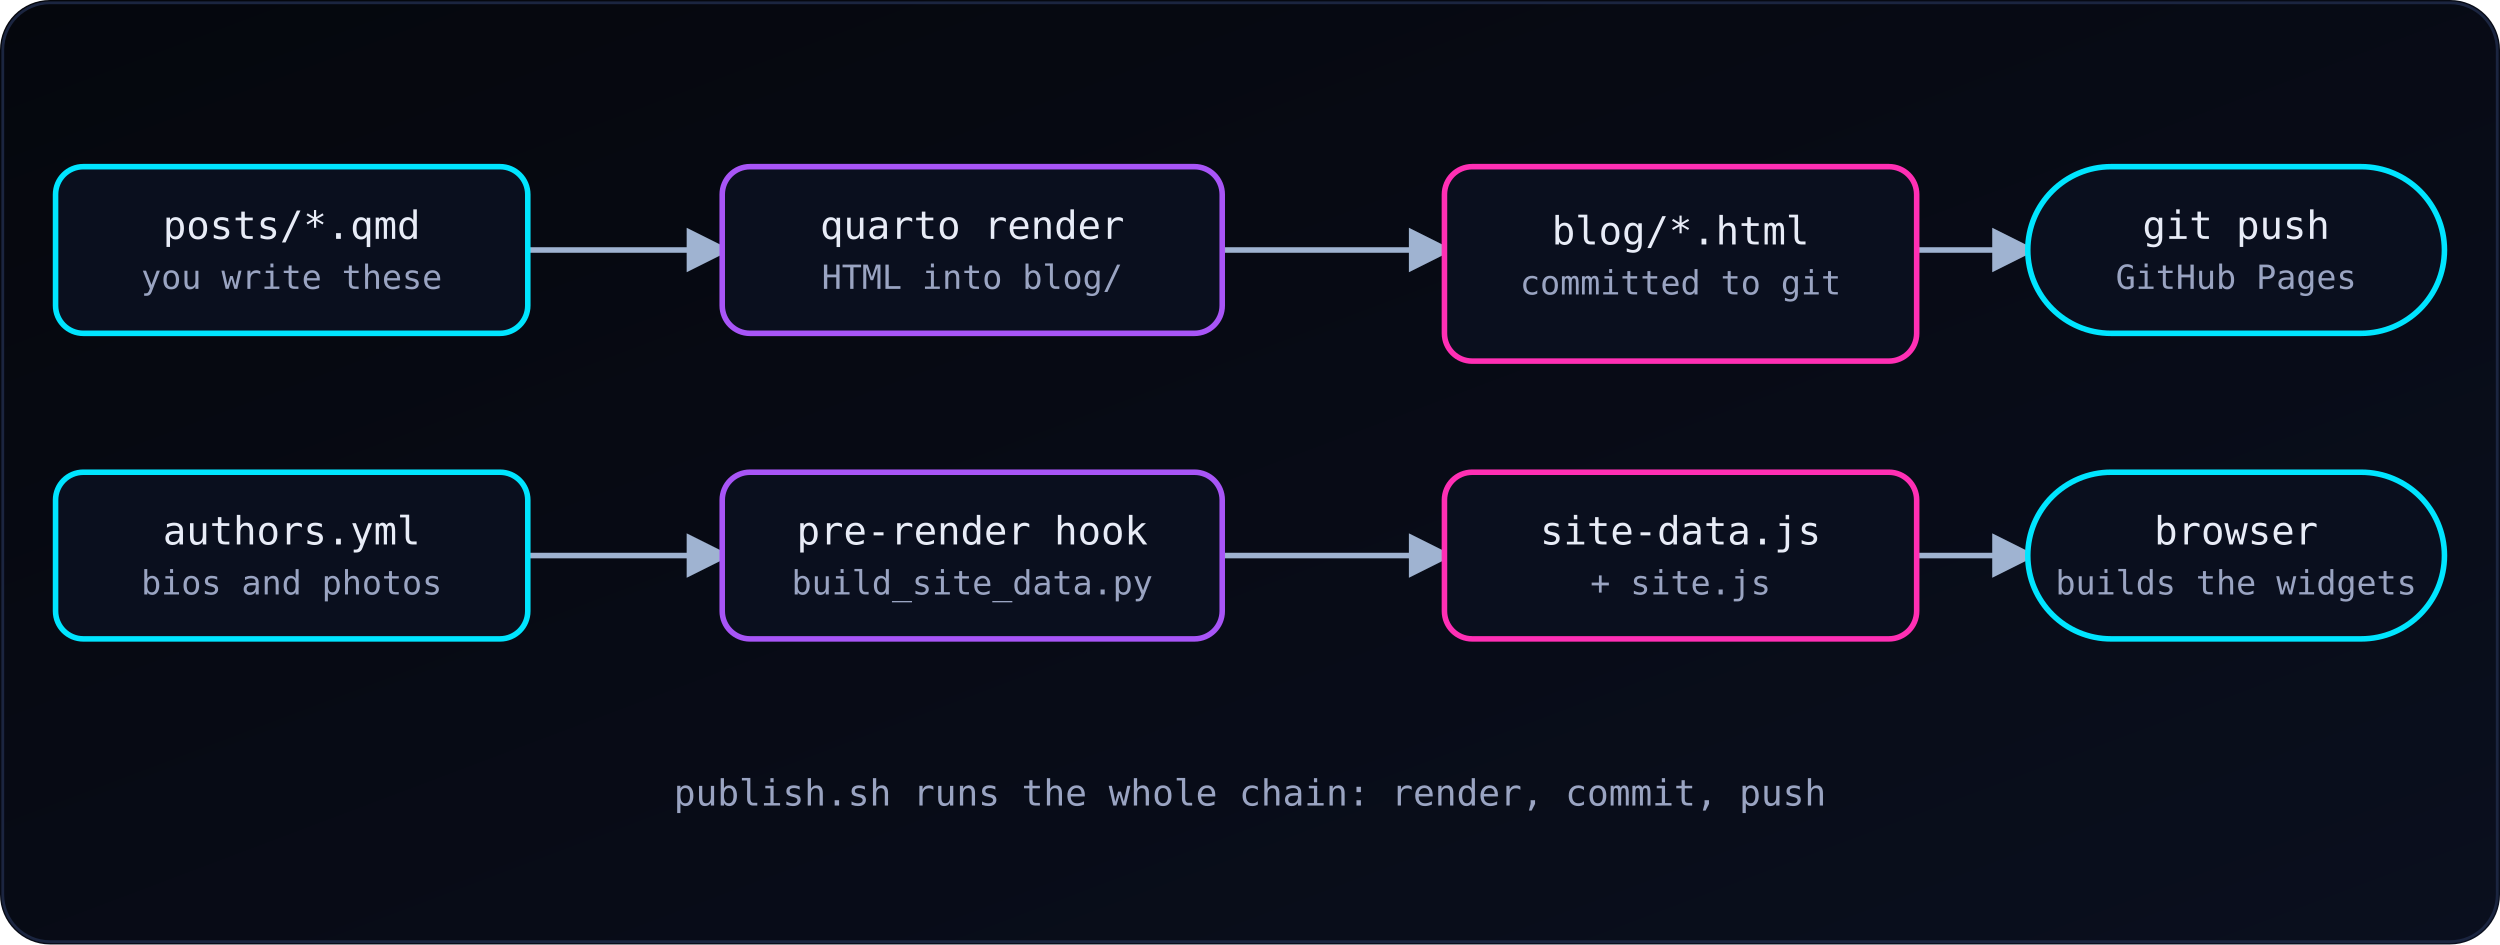
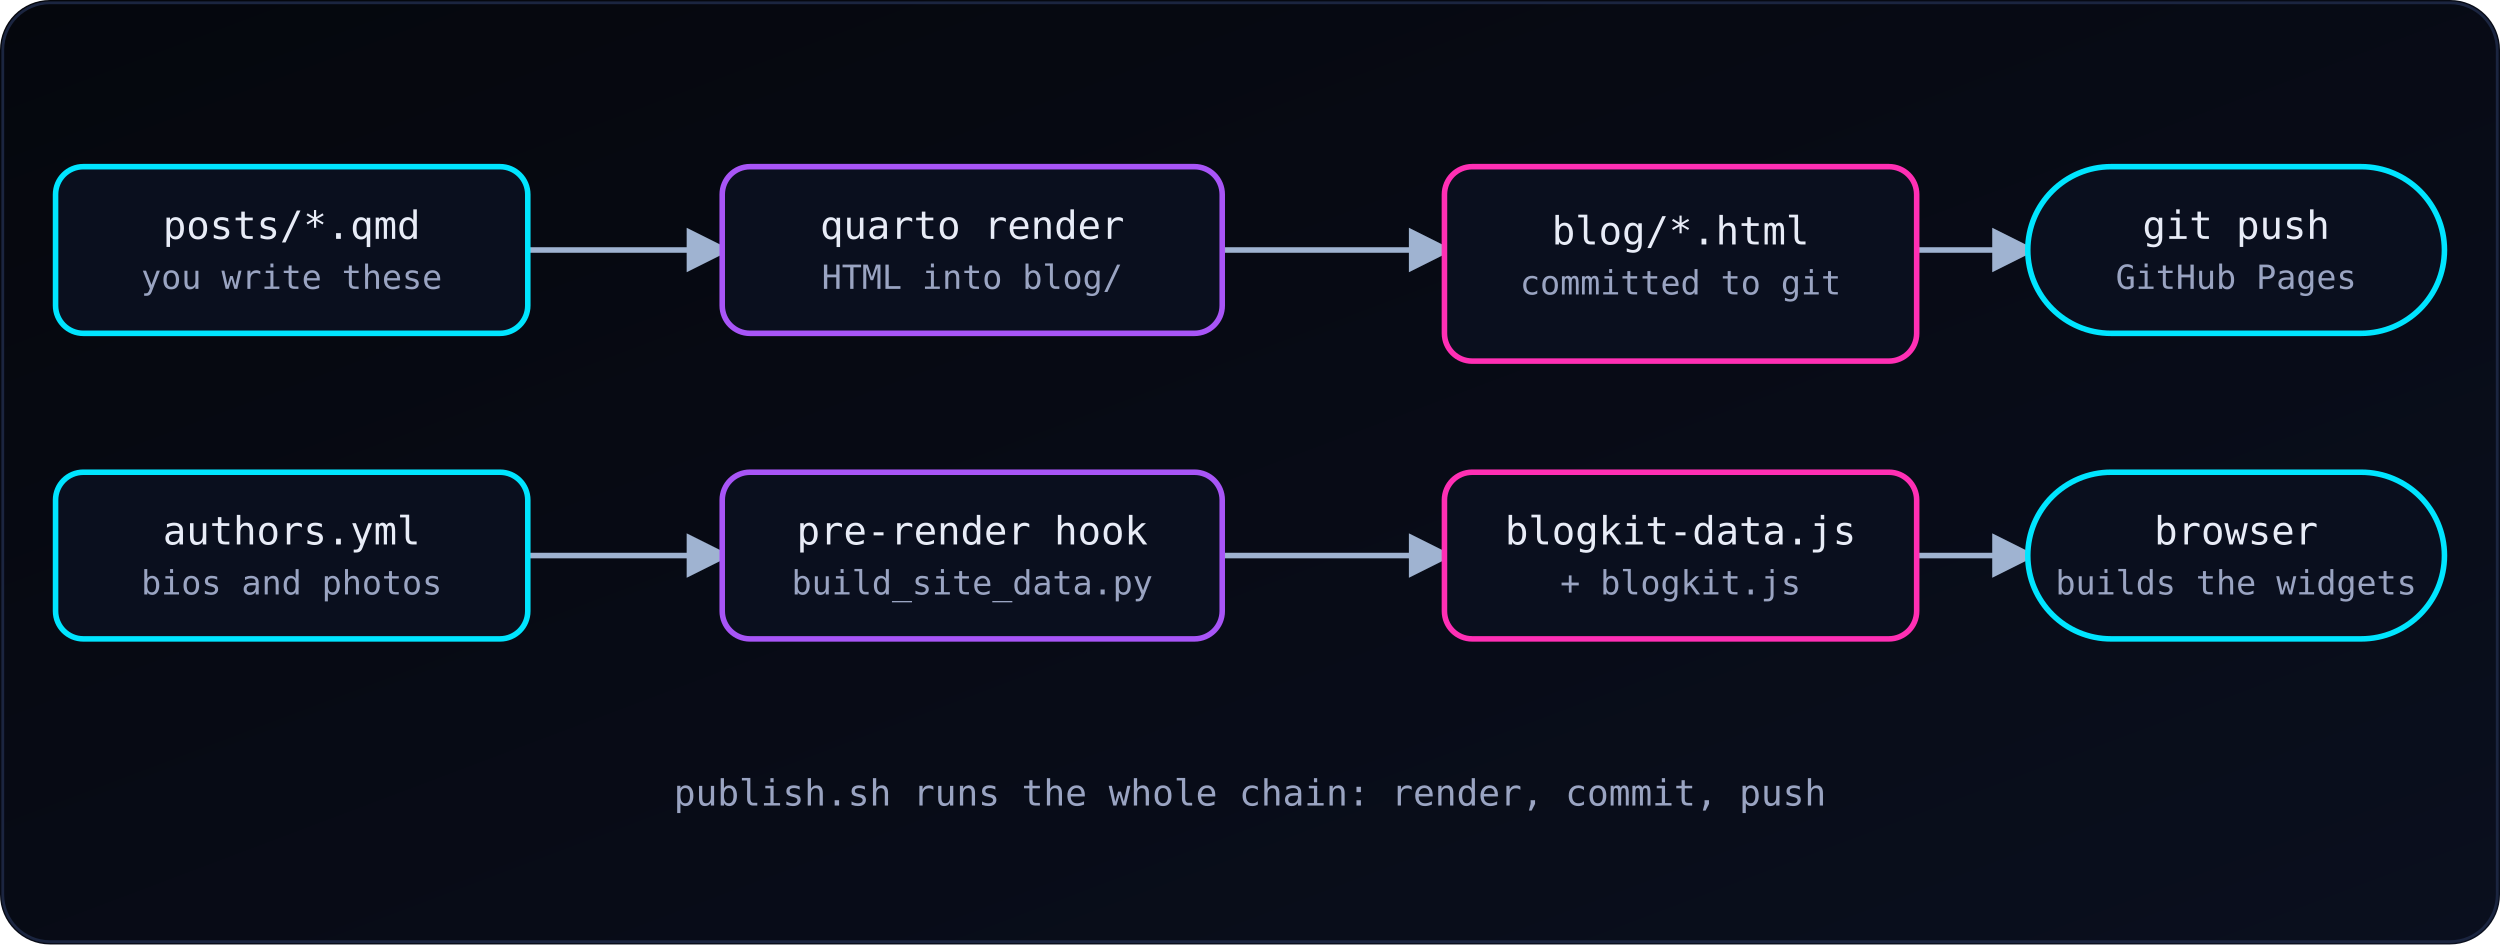
<svg xmlns="http://www.w3.org/2000/svg" viewBox="0 0 900 340" role="img" aria-labelledby="t d">
  <defs>
    <linearGradient id="bg" x1="0" y1="0" x2="1" y2="1">
      <stop offset="0" stop-color="#05070d" />
      <stop offset="1" stop-color="#0a0f1e" />
    </linearGradient>
    <marker id="arrow" viewBox="0 0 10 10" refX="8" refY="5" markerWidth="8" markerHeight="8" orient="auto">
      <path d="M0,0 L10,5 L0,10 z" fill="#9fb3d1" />
    </marker>
  </defs>
  <rect width="900" height="340" rx="18" fill="url(#bg)" />
  <rect x="1" y="1" width="898" height="338" rx="17" fill="none" stroke="#1b2540" />
  <g font-family="'JetBrains Mono','Fira Code',Consolas,monospace" text-anchor="middle" font-size="14" fill="#e8ecf7">
    <g fill="none" stroke="#9fb3d1" stroke-width="2">
      <path d="M190 90 H260" marker-end="url(#arrow)" />
      <path d="M190 200 H260" marker-end="url(#arrow)" />
      <path d="M440 90 H520" marker-end="url(#arrow)" />
      <path d="M440 200 H520" marker-end="url(#arrow)" />
      <path d="M690 90 H730" marker-end="url(#arrow)" />
      <path d="M690 200 H730" marker-end="url(#arrow)" />
    </g>
    <rect x="20" y="60" width="170" height="60" rx="10" fill="#0a0f1e" stroke="#00e5ff" stroke-width="2" />
    <text x="105" y="86">posts/*.qmd</text>
    <text x="105" y="104" font-size="12" fill="#9aa4c2">you write these</text>
    <rect x="20" y="170" width="170" height="60" rx="10" fill="#0a0f1e" stroke="#00e5ff" stroke-width="2" />
    <text x="105" y="196">authors.yml</text>
    <text x="105" y="214" font-size="12" fill="#9aa4c2">bios and photos</text>
    <rect x="260" y="60" width="180" height="60" rx="10" fill="#0a0f1e" stroke="#a855f7" stroke-width="2" />
    <text x="350" y="86">quarto render</text>
    <text x="350" y="104" font-size="12" fill="#9aa4c2">HTML into blog/</text>
    <rect x="260" y="170" width="180" height="60" rx="10" fill="#0a0f1e" stroke="#a855f7" stroke-width="2" />
    <text x="350" y="196">pre-render hook</text>
    <text x="350" y="214" font-size="12" fill="#9aa4c2">build_site_data.py</text>
    <rect x="520" y="60" width="170" height="70" rx="10" fill="#0a0f1e" stroke="#ff2fb4" stroke-width="2" />
    <text x="605" y="88">blog/*.html</text>
    <text x="605" y="106" font-size="12" fill="#9aa4c2">committed to git</text>
    <rect x="520" y="170" width="170" height="60" rx="10" fill="#0a0f1e" stroke="#ff2fb4" stroke-width="2" />
-     <text x="605" y="196">site-data.js</text>
-     <text x="605" y="214" font-size="12" fill="#9aa4c2">+ site.js</text>
+     <text x="605" y="196">blogkit-data.js</text>
+     <text x="605" y="214" font-size="12" fill="#9aa4c2">+ blogkit.js</text>
    <rect x="730" y="60" width="150" height="60" rx="30" fill="#0a0f1e" stroke="#00e5ff" stroke-width="2" />
    <text x="805" y="86">git push</text>
    <text x="805" y="104" font-size="12" fill="#9aa4c2">GitHub Pages</text>
    <rect x="730" y="170" width="150" height="60" rx="30" fill="#0a0f1e" stroke="#00e5ff" stroke-width="2" />
    <text x="805" y="196">browser</text>
    <text x="805" y="214" font-size="12" fill="#9aa4c2">builds the widgets</text>
    <text x="450" y="290" fill="#9aa4c2" font-size="13">publish.sh runs the whole chain: render, commit, push</text>
  </g>
</svg>
